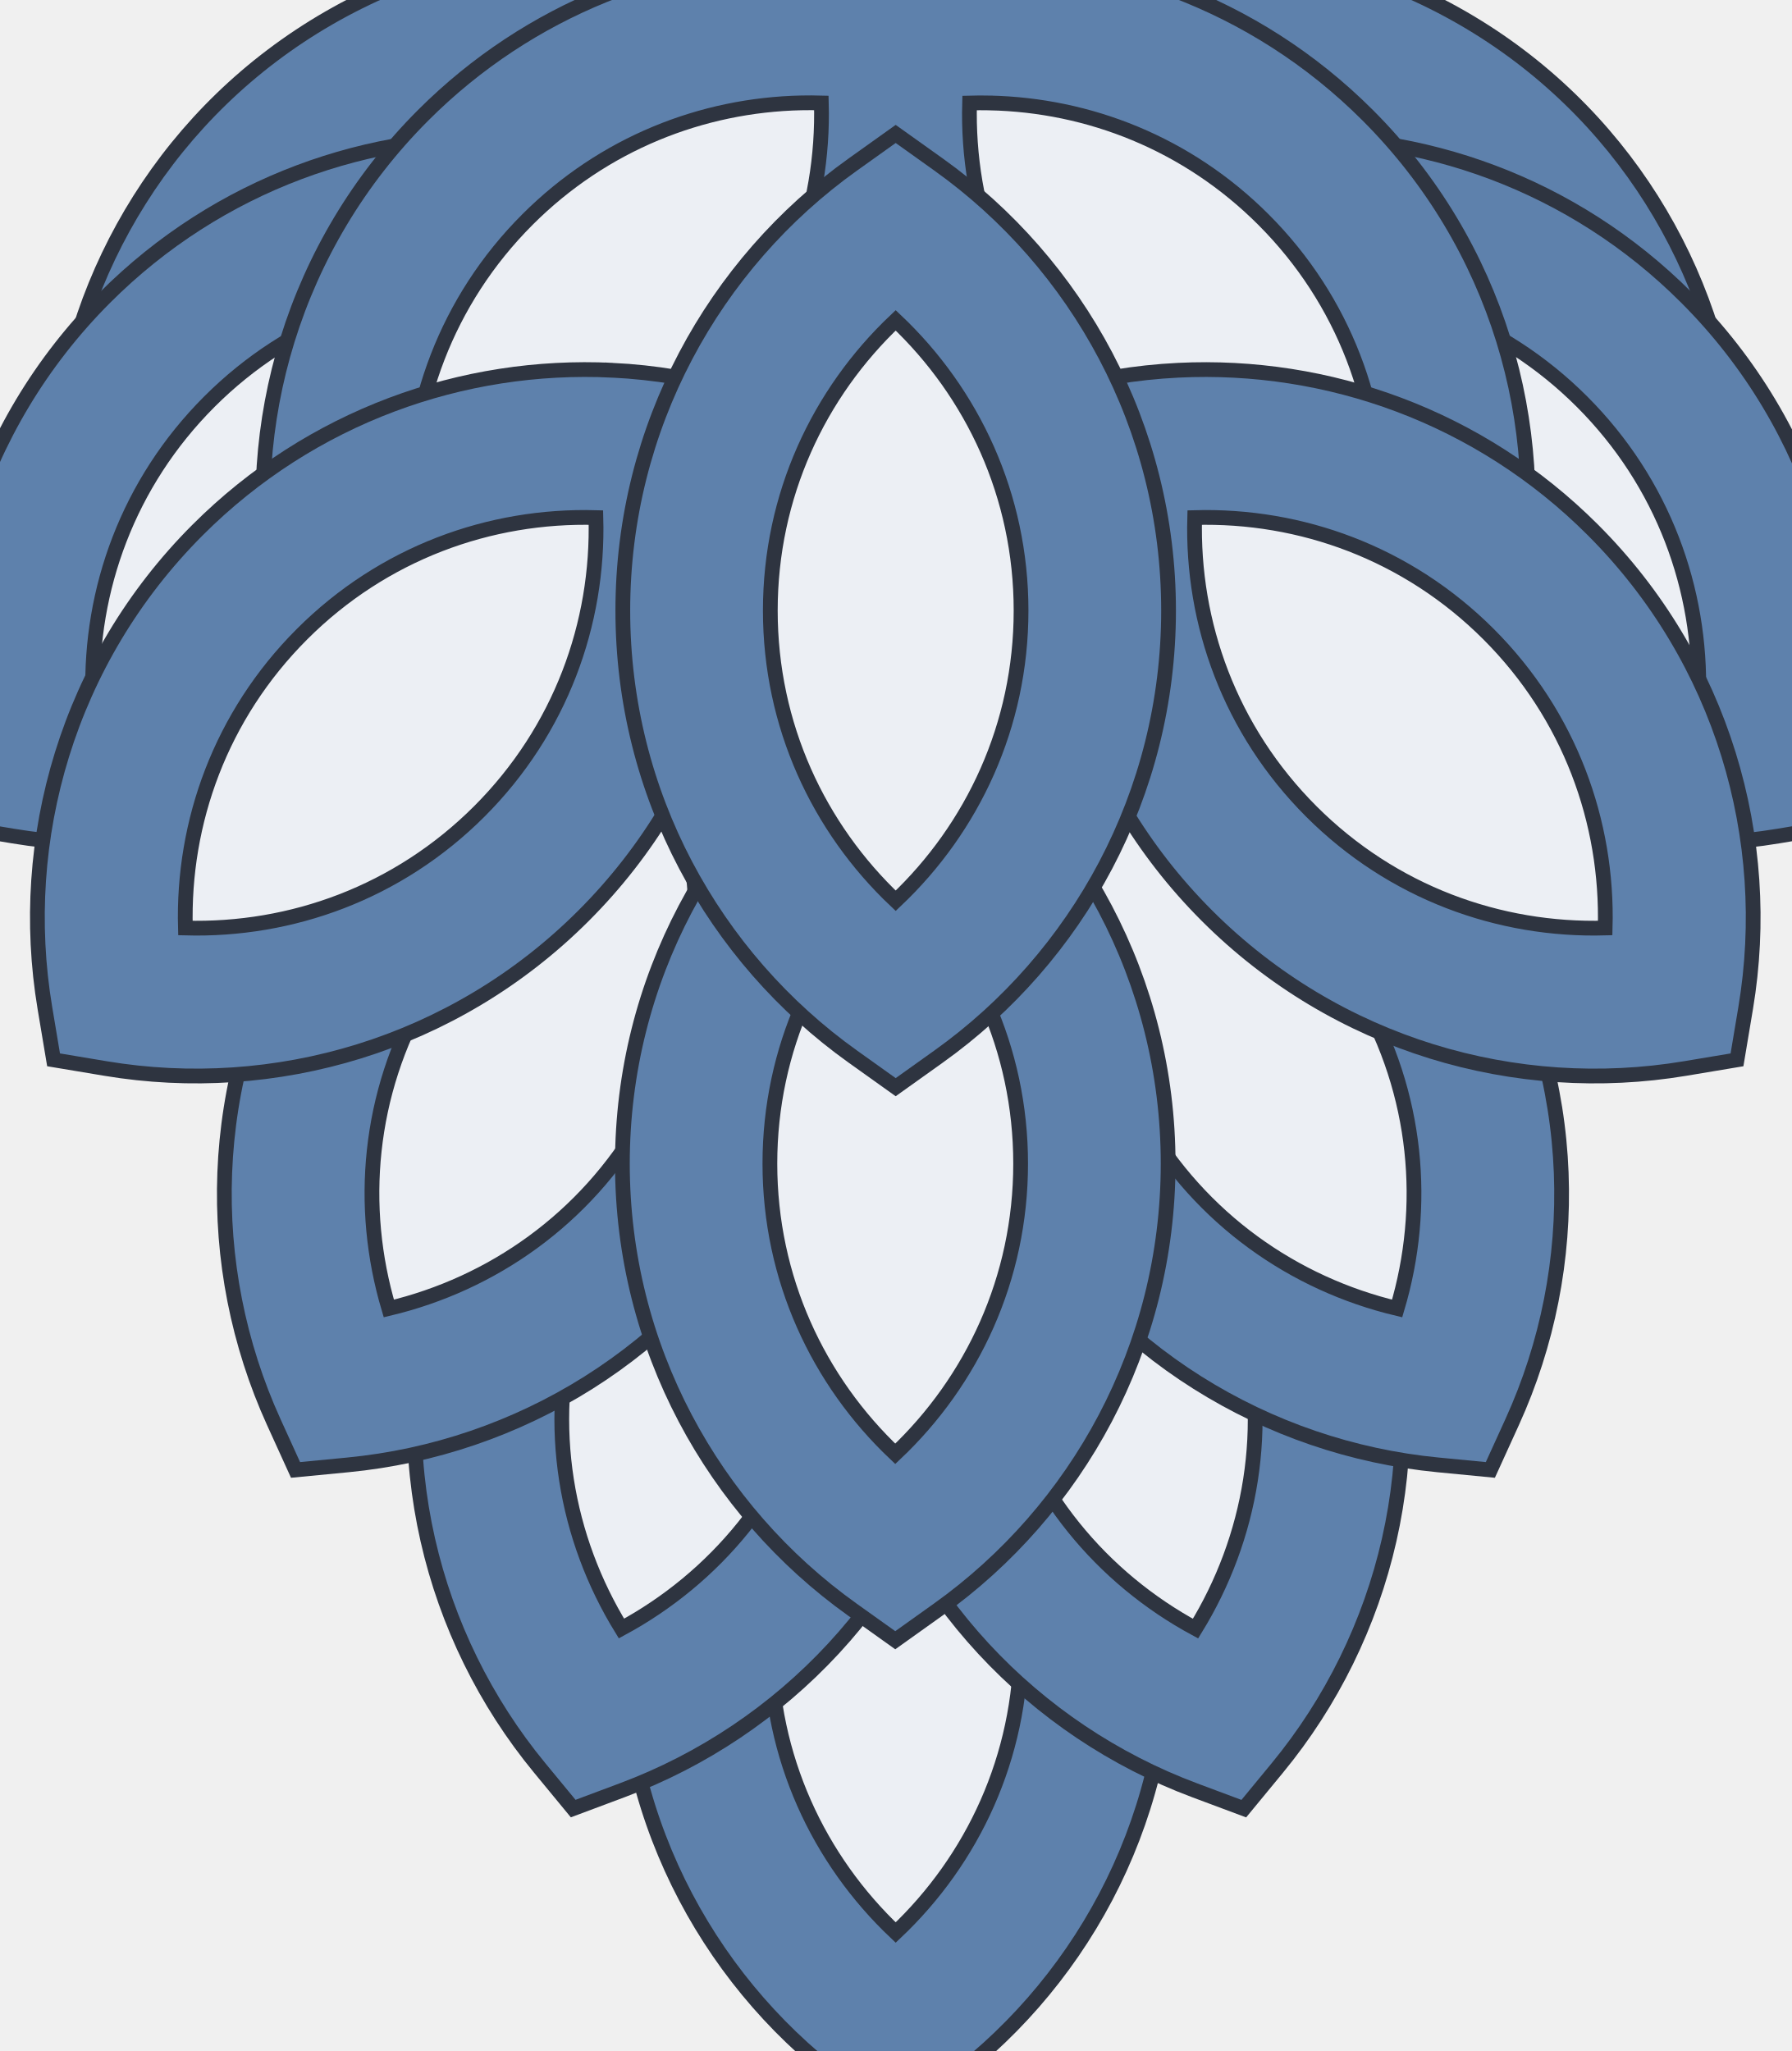
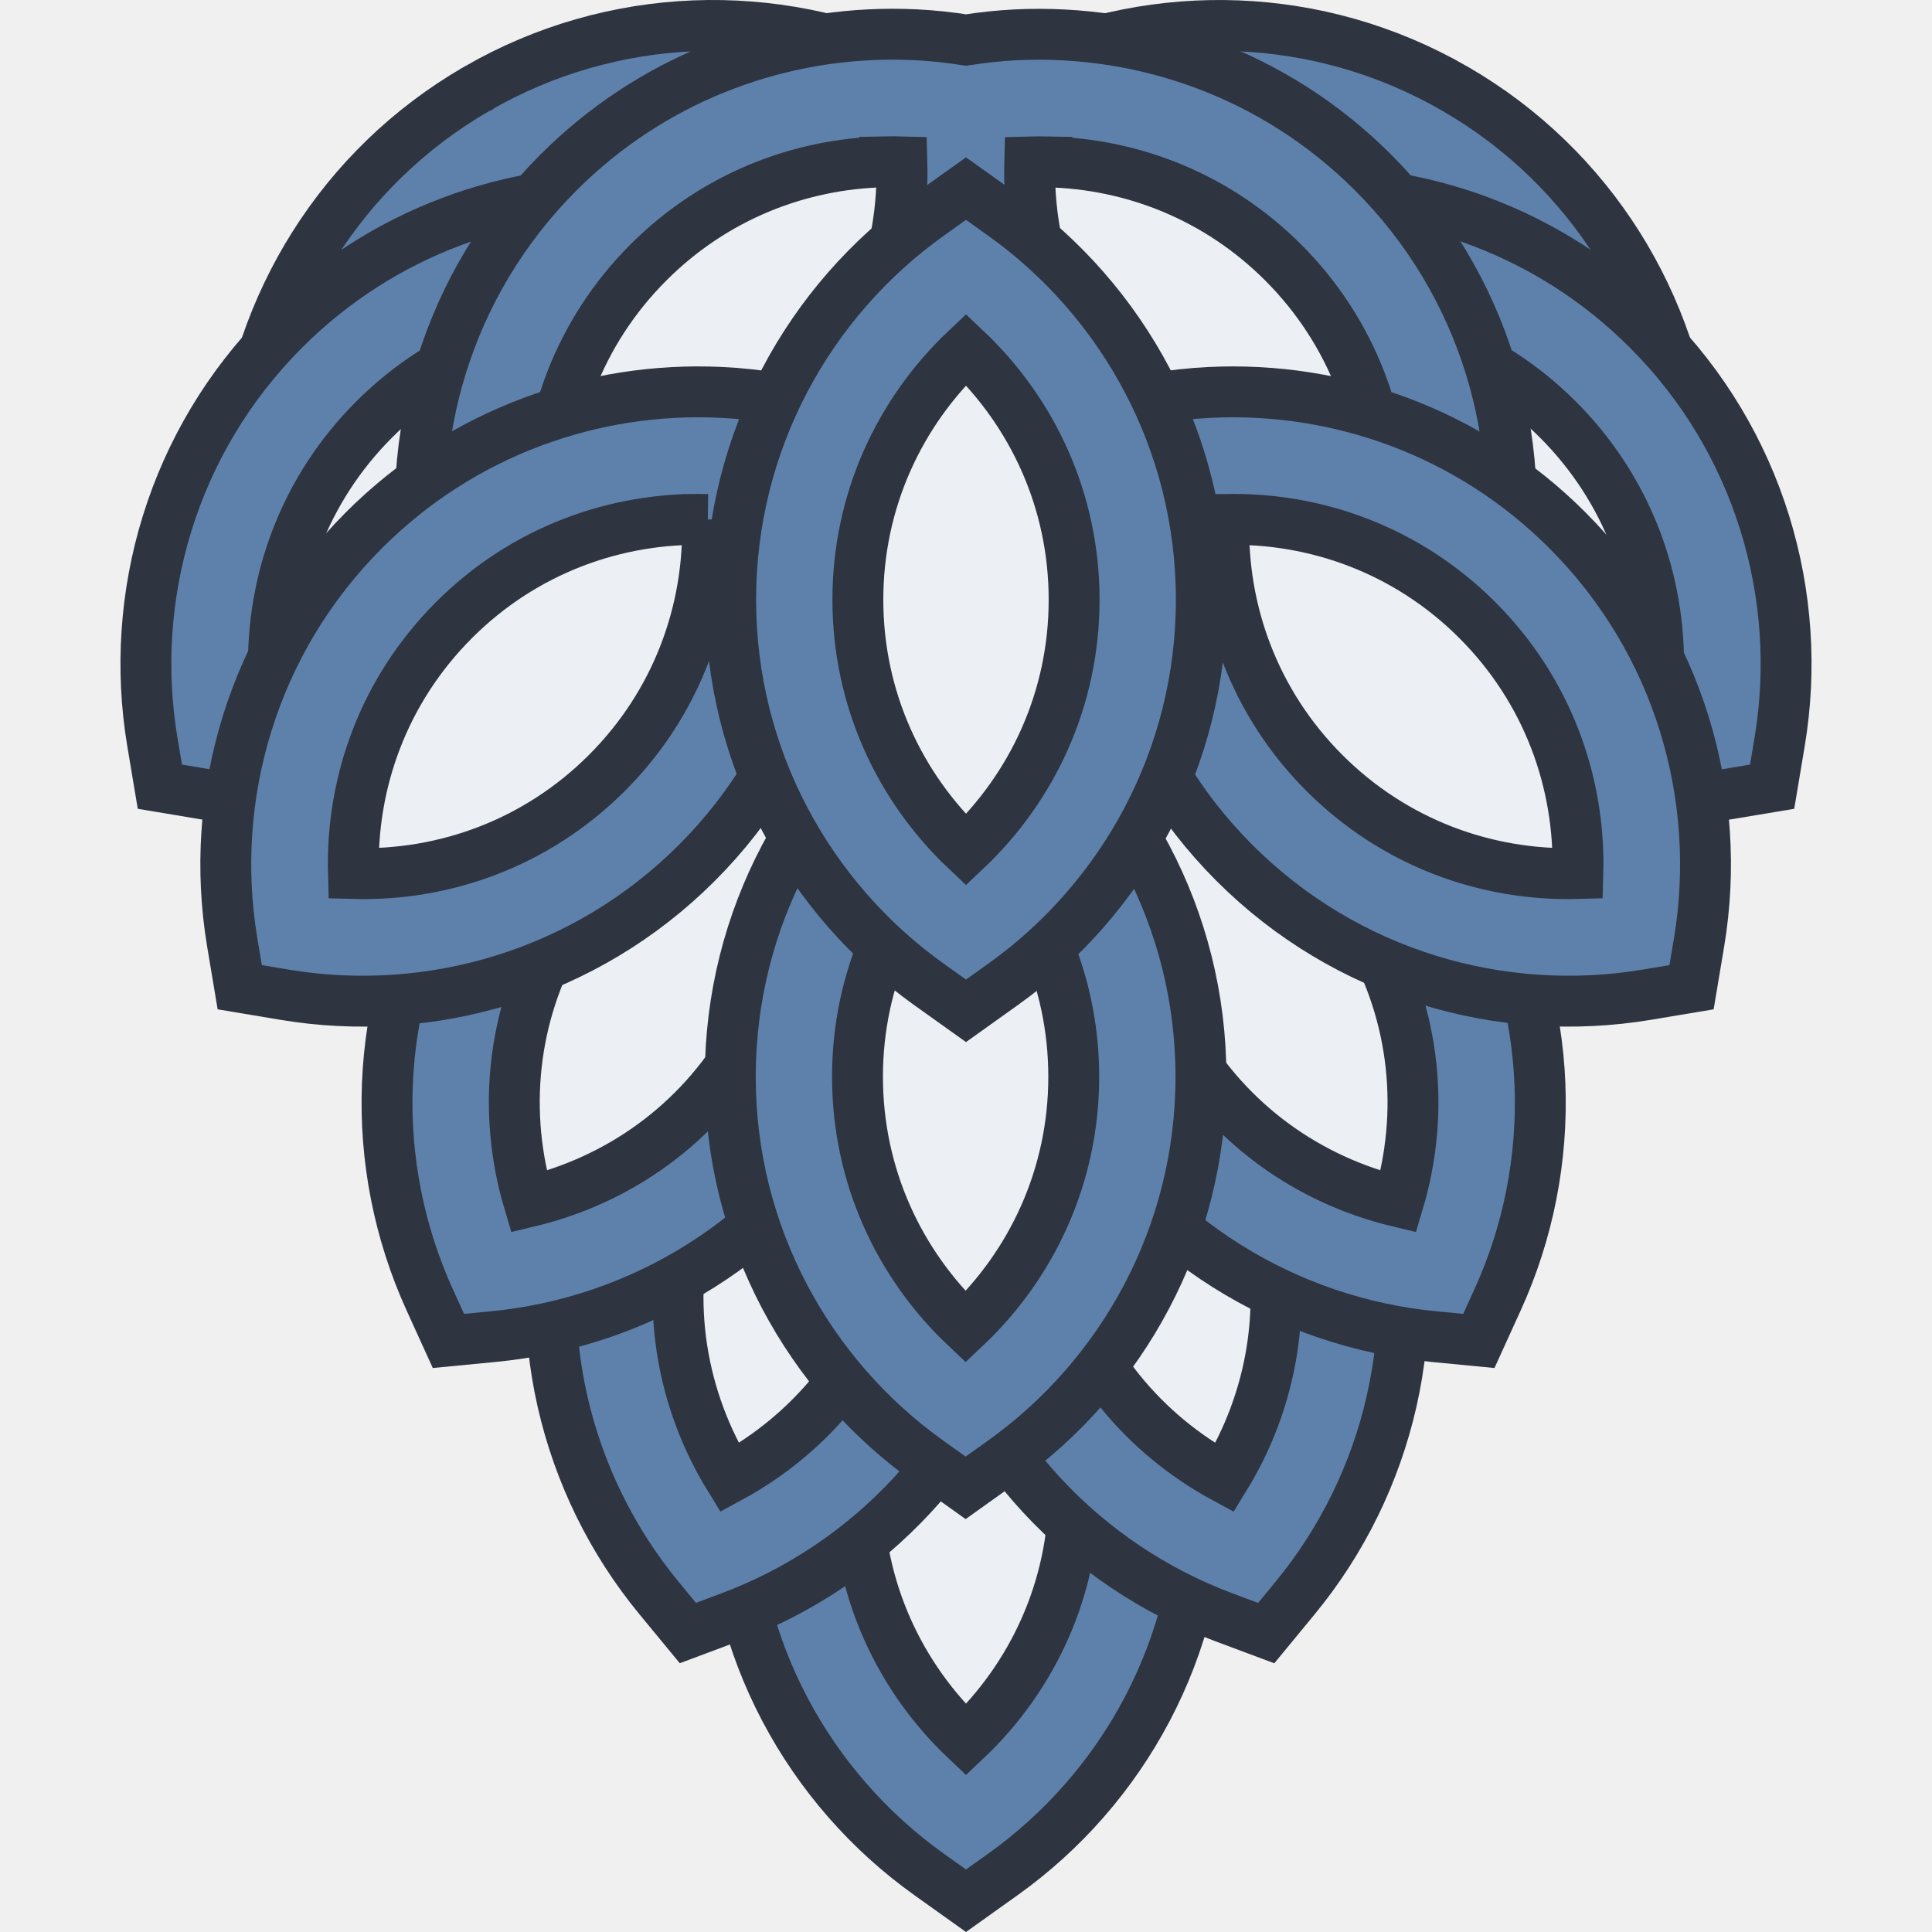
- <svg xmlns="http://www.w3.org/2000/svg" id="Layer_1" viewBox="0 0 242.89 278.14" version="1.1" width="242.89" height="278.14">
+ <svg xmlns="http://www.w3.org/2000/svg" id="Layer_1" viewBox="0 0 300 300" version="1.1" width="300" height="300">
  <defs id="defs1">
    <style id="style1">.cls-1{fill:#fff;stroke:#194b24;stroke-miterlimit:10;stroke-width:20px;}</style>
  </defs>
-   <path style="color:#000000;fill:#eceff4;stroke:#2e3440;stroke-width:2;stroke-miterlimit:10;stroke-dasharray:none;stroke-opacity:1" d="m 166.32,57.87 c 18.7,10.8 40.57,11.11 58.84,2.8 C 223.23,40.69 212.03,21.91 193.32,11.11 174.61,0.32 152.75,0 134.48,8.32 c 1.93,19.98 13.13,38.76 31.84,49.56 z" id="path18" />
-   <path style="color:#000000;fill:#5e81ac;fill-opacity:1;stroke:#2e3440;stroke-width:2;stroke-miterlimit:10;stroke-dasharray:none;stroke-opacity:1" d="m 164.152,-7.432 c -11.664,-0.454 -23.268,1.847 -33.816,6.65 l -6.496,2.959 0.686,7.104 c 2.228,23.068 15.234,44.814 36.795,57.26 l 15,8.658 v -2.178 c 17.721,5.54 36.619,4.194 52.98,-3.248 l 6.5,-2.957 -0.688,-7.107 C 232.885,36.641 219.879,14.895 198.318,2.449 l -0.002,-0.002 c -10.778,-6.216 -22.501,-9.425 -34.164,-9.879 z m -0.836,19.961 c 8.511,0.324 17.076,2.67 25.008,7.244 13.489,7.788 22.245,20.408 25.58,34.396 -13.786,4.101 -29.103,2.827 -42.584,-4.959 l -0.107,-0.062 c -13.429,-7.793 -22.152,-20.379 -25.479,-34.33 5.682,-1.693 11.612,-2.516 17.582,-2.289 z" id="path19" />
-   <path style="color:#000000;fill:#eceff4;stroke:#2e3440;stroke-width:2;stroke-miterlimit:10;stroke-dasharray:none;stroke-opacity:1" d="m 49.57,11.11 c -18.7,10.8 -29.91,29.58 -31.84,49.56 18.26,8.32 40.13,8 58.84,-2.8 C 95.27,47.07 106.48,28.29 108.41,8.31 90.15,0 68.28,0.32 49.57,11.11 Z" id="path20" />
-   <path style="color:#000000;fill:#5e81ac;fill-opacity:1;stroke:#2e3440;stroke-width:2;stroke-miterlimit:10;stroke-dasharray:none;stroke-opacity:1" d="M 78.738,-7.434 C 67.074,-6.978 55.353,-3.769 44.574,2.447 l -0.002,0.002 -0.004,0.002 C 23.02,14.896 10.004,36.637 7.775,59.709 l -0.686,7.102 6.494,2.959 C 34.674,79.379 60.01,78.975 81.568,66.531 l 0.002,-0.002 C 103.119,54.084 116.135,32.343 118.363,9.271 l 0.688,-7.105 -6.498,-2.957 C 102.009,-5.59 90.402,-7.889 78.738,-7.434 Z m 0.84,19.961 c 5.969,-0.228 11.897,0.595 17.576,2.283 C 93.817,28.799 85.052,41.424 71.568,49.211 58.076,56.998 42.76,58.277 28.984,54.174 32.321,40.186 41.084,27.562 54.566,19.773 62.498,15.199 71.064,12.852 79.578,12.527 Z" id="path21" />
-   <path style="color:#000000;fill:#eceff4;stroke:#2e3440;stroke-width:2;stroke-miterlimit:10;stroke-dasharray:none;stroke-opacity:1" d="m 94.45,222.72 c 0,21.6 10.66,40.69 27,52.35 16.34,-11.66 27,-30.75 27,-52.35 0,-21.6 -10.66,-40.69 -27,-52.35 -16.34,11.66 -27,30.75 -27,52.35 z" id="path22" />
-   <path style="color:#000000;fill:#5e81ac;fill-opacity:1;stroke:#2e3440;stroke-width:2;stroke-miterlimit:10;stroke-dasharray:none;stroke-opacity:1" d="m 121.449,158.086 -5.809,4.145 c -18.867,13.463 -31.191,35.6 -31.191,60.49 0,24.89 12.324,47.027 31.191,60.49 l 5.809,4.145 5.809,-4.145 c 18.867,-13.463 31.191,-35.6 31.191,-60.49 0,-24.89 -12.324,-47.027 -31.191,-60.49 z m 0,25.277 c 10.449,9.882 17,23.78 17,39.357 0,15.577 -6.551,29.473 -17,39.355 -10.449,-9.882 -17,-23.779 -17,-39.355 0,-15.577 6.551,-29.475 17,-39.357 z" id="path23" />
-   <path style="color:#000000;fill:#eceff4;stroke:#2e3440;stroke-width:2;stroke-miterlimit:10;stroke-dasharray:none;stroke-opacity:1" d="m 125.84,189.83 c 5.59,20.86 20.83,36.55 39.63,43.58 12.76,-15.49 18.12,-36.69 12.53,-57.55 -5.59,-20.86 -20.83,-36.55 -39.63,-43.58 -12.76,15.49 -18.12,36.69 -12.53,57.55 z" id="path24" />
-   <path style="color:#000000;fill:#5e81ac;fill-opacity:1;stroke:#2e3440;stroke-width:2;stroke-miterlimit:10;stroke-dasharray:none;stroke-opacity:1" d="m 135.189,120.414 -4.537,5.508 c -14.733,17.885 -20.913,42.456 -14.471,66.496 6.442,24.038 24.074,42.241 45.785,50.359 l 6.684,2.498 4.537,-5.508 c 14.733,-17.885 20.915,-42.456 14.473,-66.496 -6.442,-24.038 -24.076,-42.239 -45.787,-50.357 z m 6.545,24.418 c 12.648,6.841 22.575,18.575 26.605,33.617 4.031,15.041 1.298,30.16 -6.234,42.41 -12.648,-6.841 -22.575,-18.575 -26.605,-33.617 -4.03,-15.04 -1.298,-30.161 6.234,-42.41 z" id="path25" />
-   <path style="color:#000000;fill:#eceff4;stroke:#2e3440;stroke-width:2;stroke-miterlimit:10;stroke-dasharray:none;stroke-opacity:1" d="m 152.38,156.86 c 10.8,18.7 29.58,29.91 49.56,31.84 8.32,-18.26 8,-40.13 -2.8,-58.84 -10.8,-18.7 -29.58,-29.91 -49.56,-31.84 -8.32,18.26 -8,40.13 2.8,58.84 z" id="path26" />
-   <path style="color:#000000;fill:#5e81ac;fill-opacity:1;stroke:#2e3440;stroke-width:2;stroke-miterlimit:10;stroke-dasharray:none;stroke-opacity:1" d="m 137.439,87.381 -2.959,6.492 c -9.609,21.09 -9.206,46.428 3.238,67.986 h 0.002 v 0.002 c 12.445,21.549 34.186,34.564 57.258,36.793 l 7.104,0.686 2.957,-6.494 c 9.609,-21.09 9.206,-46.426 -3.238,-67.984 v -0.002 h -0.002 C 189.354,103.311 167.613,90.295 144.541,88.066 Z m 12.637,21.895 c 13.99,3.337 26.616,12.101 34.404,25.586 7.787,13.493 9.066,28.808 4.963,42.584 -13.989,-3.337 -26.614,-12.1 -34.402,-25.584 -7.789,-13.493 -9.068,-28.809 -4.965,-42.586 z" id="path27" />
-   <path style="color:#000000;fill:#eceff4;stroke:#2e3440;stroke-width:2;stroke-miterlimit:10;stroke-dasharray:none;stroke-opacity:1" d="m 68.37,175.85 c -5.59,20.86 -0.23,42.07 12.53,57.55 18.8,-7.03 34.04,-22.72 39.63,-43.58 5.59,-20.86 0.23,-42.07 -12.53,-57.55 -18.8,7.03 -34.04,22.72 -39.63,43.58 z" id="path28" />
-   <path style="color:#000000;fill:#5e81ac;fill-opacity:1;stroke:#2e3440;stroke-width:2;stroke-miterlimit:10;stroke-dasharray:none;stroke-opacity:1" d="m 111.18,120.404 -6.682,2.5 c -21.711,8.119 -39.345,26.319 -45.787,50.357 -6.442,24.041 -0.265,48.619 14.473,66.498 l 4.537,5.506 6.682,-2.5 c 21.711,-8.119 39.345,-26.319 45.787,-50.357 6.442,-24.041 0.265,-48.619 -14.473,-66.498 z m -6.543,24.418 c 7.529,12.244 10.265,27.371 6.234,42.41 -4.031,15.042 -13.959,26.774 -26.607,33.615 -7.529,-12.244 -10.265,-27.371 -6.234,-42.41 4.031,-15.042 13.959,-26.774 26.607,-33.615 z" id="path29" />
-   <path style="color:#000000;fill:#eceff4;stroke:#2e3440;stroke-width:2;stroke-miterlimit:10;stroke-dasharray:none;stroke-opacity:1" d="m 49.02,129.86 c -10.8,18.7 -11.11,40.57 -2.8,58.84 19.98,-1.93 38.76,-13.13 49.56,-31.84 10.8,-18.7 11.11,-40.57 2.8,-58.84 -19.98,1.93 -38.76,13.13 -49.56,31.84 z" id="path30" />
-   <path style="color:#000000;fill:#5e81ac;fill-opacity:1;stroke:#2e3440;stroke-width:2;stroke-miterlimit:10;stroke-dasharray:none;stroke-opacity:1" d="m 104.727,87.379 -7.107,0.688 C 74.551,90.295 52.805,103.301 40.359,124.861 27.913,146.413 27.524,171.748 37.117,192.84 l 2.957,6.5 7.107,-0.686 c 23.068,-2.228 44.812,-15.234 57.258,-36.793 l 0.002,-0.002 c 12.446,-21.552 12.836,-46.888 3.242,-67.98 z M 92.08,109.275 c 4.101,13.786 2.827,29.103 -4.959,42.584 h -0.002 v 0.002 c -7.787,13.491 -20.409,22.248 -34.398,25.584 -4.102,-13.787 -2.827,-29.103 4.959,-42.584 v -0.002 h 0.002 c 7.788,-13.491 20.408,-22.249 34.398,-25.584 z" id="path31" />
-   <path style="color:#000000;fill:#eceff4;stroke:#2e3440;stroke-width:2;stroke-miterlimit:10;stroke-dasharray:none;stroke-opacity:1" d="m 94.39,157.8 c 0,21.6 10.66,40.69 27,52.35 16.34,-11.66 27,-30.75 27,-52.35 0,-21.6 -10.66,-40.69 -27,-52.35 -16.34,11.66 -27,30.75 -27,52.35 z" id="path32" />
-   <path style="color:#000000;fill:#5e81ac;fill-opacity:1;stroke:#2e3440;stroke-width:2;stroke-miterlimit:10;stroke-dasharray:none;stroke-opacity:1" d="m 121.391,93.164 -5.809,4.146 C 96.715,110.774 84.391,132.911 84.391,157.801 c 0,24.89 12.324,47.025 31.191,60.488 l 5.809,4.146 5.809,-4.146 c 18.867,-13.463 31.191,-35.598 31.191,-60.488 0,-24.89 -12.324,-47.027 -31.191,-60.49 z m 0,25.279 c 10.449,9.882 17,23.78 17,39.357 0,15.577 -6.551,29.473 -17,39.355 -10.449,-9.882 -17,-23.778 -17,-39.355 -1e-5,-15.578 6.551,-29.475 17,-39.357 z" id="path33" />
-   <path style="color:#000000;fill:#eceff4;stroke:#2e3440;stroke-width:2;stroke-miterlimit:10;stroke-dasharray:none;stroke-opacity:1" d="m 183.4,85.58 c 15.27,15.27 36.31,21.24 56.11,17.93 3.31,-19.79 -2.66,-40.84 -17.93,-56.11 -15.27,-15.27 -36.31,-21.24 -56.11,-17.93 -3.31,19.79 2.66,40.84 17.93,56.11 z" id="path34" />
-   <path style="color:#000000;fill:#5e81ac;fill-opacity:1;stroke:#2e3440;stroke-width:2;stroke-miterlimit:10;stroke-dasharray:none;stroke-opacity:1" d="m 172.449,18.678 c -2.889,0.141 -5.771,0.452 -8.629,0.93 l -7.037,1.176 -1.176,7.037 c -3.823,22.858 3.123,47.232 20.721,64.83 17.596,17.596 41.965,24.545 64.83,20.723 l 7.037,-1.176 1.178,-7.037 C 253.196,82.303 246.248,57.926 228.65,40.328 213.254,24.932 192.672,17.688 172.449,18.678 Z m 2.211,19.982 c 14.376,-0.398 28.838,4.799 39.85,15.811 11.009,11.009 16.207,25.48 15.811,39.85 -14.376,0.398 -28.838,-4.799 -39.85,-15.811 -11.009,-11.009 -16.207,-25.48 -15.811,-39.85 z" id="path35" />
-   <path style="color:#000000;fill:#eceff4;stroke:#2e3440;stroke-width:2;stroke-miterlimit:10;stroke-dasharray:none;stroke-opacity:1" d="m 59.5,85.582 c -15.27,15.27 -36.31,21.24 -56.11,17.93 -3.31,-19.79 2.66,-40.84 17.93,-56.11 15.27,-15.27 36.31,-21.24 56.11,-17.93 3.31,19.79 -2.66,40.84 -17.93,56.11 z" id="path34-1" />
-   <path style="color:#000000;fill:#5e81ac;fill-opacity:1;stroke:#2e3440;stroke-width:2;stroke-miterlimit:10;stroke-dasharray:none;stroke-opacity:1" d="m 70.451,18.679 c 2.889,0.141 5.771,0.452 8.629,0.93 l 7.037,1.176 1.176,7.037 C 91.116,50.679 84.17,75.054 66.572,92.652 48.976,110.248 24.607,117.197 1.742,113.375 l -7.037,-1.176 -1.178,-7.037 C -10.296,82.304 -3.348,57.927 14.25,40.33 29.646,24.933 50.228,17.689 70.451,18.679 Z M 68.24,38.662 C 53.864,38.263 39.402,43.461 28.39,54.472 17.381,65.481 12.183,79.952 12.58,94.322 26.956,94.72 41.418,89.523 52.43,78.511 63.439,67.502 68.637,53.031 68.24,38.662 Z" id="path35-3" />
-   <path style="color:#000000;fill:#eceff4;stroke:#2e3440;stroke-width:2;stroke-miterlimit:10;stroke-dasharray:none;stroke-opacity:1" d="m 140.2,60.88 c 15.27,15.27 36.31,21.24 56.11,17.93 C 199.62,59.02 193.65,37.97 178.38,22.7 163.11,7.43 142.07,1.47 122.28,4.78 c -3.31,19.79 2.66,40.84 17.93,56.11 z" id="path36" />
-   <path style="color:#000000;fill:#eceff4;stroke:#2e3440;stroke-width:2;stroke-miterlimit:10;stroke-dasharray:none;stroke-opacity:1" d="M 64.45,22.7 C 49.18,37.97 43.21,59.01 46.52,78.81 66.31,82.12 87.36,76.15 102.63,60.88 117.9,45.61 123.87,24.57 120.56,4.77 100.77,1.46 79.72,7.43 64.45,22.7 Z" id="path42" />
-   <path id="path37" style="color:#000000;display:inline;fill:#5e81ac;fill-opacity:1;stroke:#2e3440;stroke-width:2;stroke-miterlimit:10;stroke-dasharray:none;stroke-opacity:1" d="M 109.789,-6.111 C 90.811,-6.076 71.814,1.193 57.379,15.629 39.783,33.225 32.834,57.594 36.656,80.459 l 1.178,7.037 7.037,1.178 c 22.857,3.823 47.232,-3.125 64.83,-20.723 4.661,-4.661 8.552,-9.806 11.717,-15.264 3.163,5.457 7.052,10.603 11.711,15.264 0.003,0.003 0.006,0.006 0.01,0.01 17.595,17.589 41.96,24.535 64.82,20.713 l 7.037,-1.178 1.178,-7.037 C 209.997,57.601 203.049,33.227 185.451,15.629 170.053,0.231 149.471,-7.004 129.256,-6.012 c -2.609,0.128 -5.21,0.412 -7.795,0.814 -2.612,-0.409 -5.24,-0.695 -7.877,-0.824 -1.264,-0.062 -2.53,-0.092 -3.795,-0.09 z m -1.113,20.061 c 0.898,-0.019 1.797,-0.015 2.695,0.01 0.398,14.376 -4.801,28.838 -15.812,39.85 -11.01,11.01 -25.479,16.21 -39.85,15.812 -0.398,-14.376 4.801,-28.838 15.812,-39.85 10.322,-10.322 23.684,-15.538 37.154,-15.822 z m 25.488,0.01 c 13.469,0.282 26.823,5.491 37.145,15.812 11.01,11.01 16.21,25.479 15.812,39.85 -14.371,0.398 -28.83,-4.798 -39.84,-15.803 -0.002,-0.002 -0.002,-0.004 -0.004,-0.006 -0.002,-0.002 -0.004,-0.002 -0.006,-0.004 -11.003,-11.008 -16.2,-25.474 -15.803,-39.84 0.898,-0.025 1.797,-0.029 2.695,-0.01 z" />
-   <path style="color:#000000;fill:#eceff4;stroke:#2e3440;stroke-width:2;stroke-miterlimit:10;stroke-dasharray:none;stroke-opacity:1" d="m 170.73,117.11 c 15.27,15.27 36.31,21.24 56.11,17.93 C 230.15,115.25 224.18,94.2 208.91,78.93 193.64,63.66 172.6,57.69 152.8,61 c -3.31,19.79 2.66,40.84 17.93,56.11 z" id="path38" />
-   <path style="color:#000000;fill:#5e81ac;fill-opacity:1;stroke:#2e3440;stroke-width:2;stroke-miterlimit:10;stroke-dasharray:none;stroke-opacity:1" d="m 159.779,50.209 c -2.889,0.141 -5.771,0.45 -8.629,0.928 l -7.037,1.176 -1.176,7.037 c -3.823,22.858 3.123,47.234 20.721,64.832 17.596,17.596 41.965,24.543 64.83,20.721 l 7.037,-1.176 1.178,-7.037 C 240.526,113.832 233.578,89.457 215.98,71.859 200.584,56.463 180.002,49.219 159.779,50.209 Z m 2.211,19.98 c 14.376,-0.398 28.838,4.801 39.85,15.812 11.01,11.01 16.208,25.479 15.811,39.85 -14.376,0.398 -28.838,-4.801 -39.85,-15.812 C 166.791,99.029 161.593,84.56 161.99,70.189 Z" id="path39" />
-   <path style="color:#000000;fill:#eceff4;stroke:#2e3440;stroke-width:2;stroke-miterlimit:10;stroke-dasharray:none;stroke-opacity:1" d="M 33.88,78.93 C 18.61,94.2 12.64,115.24 15.95,135.04 35.74,138.35 56.79,132.38 72.06,117.11 87.33,101.84 93.3,80.8 89.99,61 70.2,57.69 49.15,63.66 33.88,78.93 Z" id="path44" />
-   <path style="color:#000000;fill:#5e81ac;fill-opacity:1;stroke:#2e3440;stroke-width:2;stroke-miterlimit:10;stroke-dasharray:none;stroke-opacity:1" d="M 83.014,50.207 C 62.795,49.216 42.207,56.461 26.809,71.859 9.212,89.456 2.264,113.824 6.086,136.689 l 1.178,7.037 7.037,1.176 c 22.858,3.823 47.232,-3.123 64.83,-20.721 17.596,-17.596 24.545,-41.965 20.723,-64.83 l -1.178,-7.037 -7.037,-1.178 c -2.857,-0.478 -5.737,-0.788 -8.625,-0.93 z m -2.213,19.982 c 0.398,14.376 -4.801,28.838 -15.812,39.85 -11.01,11.01 -25.479,16.21 -39.85,15.812 -0.399,-14.376 4.8,-28.838 15.812,-39.85 11.01,-11.01 25.479,-16.21 39.85,-15.812 z" id="path45" />
-   <path style="color:#000000;fill:#eceff4;stroke:#2e3440;stroke-width:2;stroke-miterlimit:10;stroke-dasharray:none;stroke-opacity:1" d="m 94.45,82.8 c 0,21.6 10.66,40.69 27,52.35 16.34,-11.66 27,-30.75 27,-52.35 0,-21.6 -10.66,-40.69 -27,-52.35 -16.34,11.66 -27,30.75 -27,52.35 z" id="path46" />
-   <path style="color:#000000;fill:#5e81ac;fill-opacity:1;stroke:#2e3440;stroke-width:2;stroke-miterlimit:10;stroke-dasharray:none;stroke-opacity:1" d="m 121.449,18.164 -5.809,4.146 c -18.867,13.463 -31.191,35.6 -31.191,60.49 0,24.89 12.324,47.025 31.191,60.488 l 5.809,4.146 5.809,-4.146 c 18.867,-13.463 31.191,-35.598 31.191,-60.488 0,-24.89 -12.324,-47.027 -31.191,-60.49 z m 0,25.279 c 10.449,9.882 17,23.78 17,39.357 0,15.577 -6.551,29.473 -17,39.355 -10.449,-9.882 -17,-23.779 -17,-39.355 0,-15.577 6.551,-29.475 17,-39.357 z" id="path47" />
+   <path style="color:#000000;fill:#eceff4;stroke:#2e3440;stroke-width:1.975;stroke-miterlimit:10;stroke-dasharray:none;stroke-opacity:1" d="m 194.315,68.502 c 18.469,10.666 40.068,10.972 58.112,2.765 C 250.52,51.534 239.459,32.987 220.98,22.321 202.502,11.664 180.913,11.348 162.869,19.565 c 1.906,19.733 12.967,38.28 31.446,48.947 z" id="path18" />
+   <path style="color:#000000;fill:#5e81ac;fill-opacity:1;stroke:#2e3440;stroke-width:7.901;stroke-miterlimit:10;stroke-dasharray:none;stroke-opacity:1" d="m 192.174,4.008 c -11.519,-0.448 -22.98,1.824 -33.398,6.568 l -6.416,2.922 0.677,7.016 c 2.201,22.783 15.046,44.26 36.34,56.551 l 14.814,8.551 v -2.151 c 17.502,5.471 36.166,4.142 52.325,-3.208 l 6.42,-2.92 -0.679,-7.019 C 260.056,47.535 247.211,26.058 225.917,13.767 l -0.002,-0.002 C 215.27,7.626 203.693,4.457 192.174,4.008 Z M 191.348,23.722 c 8.406,0.32 16.864,2.637 24.698,7.154 13.322,7.691 21.969,20.156 25.263,33.971 -13.616,4.05 -28.743,2.792 -42.057,-4.898 l -0.106,-0.062 C 185.884,52.192 177.269,39.762 173.984,25.983 c 5.612,-1.672 11.468,-2.485 17.364,-2.261 z" id="path19" />
+   <path style="color:#000000;fill:#eceff4;stroke:#2e3440;stroke-width:1.975;stroke-miterlimit:10;stroke-dasharray:none;stroke-opacity:1" d="M 79.01,22.321 C 60.541,32.987 49.47,51.534 47.564,71.267 c 18.034,8.217 39.633,7.901 58.112,-2.765 18.469,-10.666 29.54,-29.214 31.446,-48.947 -18.034,-8.207 -39.633,-7.891 -58.112,2.765 z" id="path20" />
+   <path style="color:#000000;fill:#5e81ac;fill-opacity:1;stroke:#2e3440;stroke-width:7.901;stroke-miterlimit:10;stroke-dasharray:none;stroke-opacity:1" d="M 107.817,4.006 C 96.297,4.456 84.721,7.626 74.076,13.765 l -0.002,0.002 -0.004,0.002 C 52.788,26.06 39.933,47.532 37.732,70.318 l -0.677,7.014 6.414,2.922 c 20.829,9.49 45.852,9.092 67.143,-3.198 l 0.002,-0.002 c 21.282,-12.291 34.136,-33.763 36.338,-56.549 l 0.679,-7.018 -6.418,-2.92 C 130.799,5.828 119.336,3.557 107.817,4.006 Z m 0.829,19.714 c 5.896,-0.225 11.75,0.587 17.359,2.255 -3.296,13.815 -11.952,26.284 -25.269,33.975 -13.326,7.691 -28.452,8.954 -42.057,4.901 3.295,-13.815 11.95,-26.283 25.265,-33.975 7.833,-4.517 16.294,-6.836 24.702,-7.156 z" id="path21" />
+   <path style="color:#000000;fill:#eceff4;stroke:#2e3440;stroke-width:1.975;stroke-miterlimit:10;stroke-dasharray:none;stroke-opacity:1" d="m 123.334,231.311 c 0,21.333 10.528,40.186 26.666,51.702 16.138,-11.516 26.666,-30.369 26.666,-51.702 0,-21.333 -10.528,-40.186 -26.666,-51.702 -16.138,11.516 -26.666,30.369 -26.666,51.702 z" id="path22" />
+   <path style="color:#000000;fill:#5e81ac;fill-opacity:1;stroke:#2e3440;stroke-width:7.901;stroke-miterlimit:10;stroke-dasharray:none;stroke-opacity:1" d="m 149.999,167.477 -5.737,4.093 c -18.633,13.297 -30.805,35.16 -30.805,59.742 0,24.582 12.172,46.445 30.805,59.742 l 5.737,4.093 5.737,-4.093 c 18.633,-13.297 30.805,-35.16 30.805,-59.742 0,-24.582 -12.172,-46.445 -30.805,-59.742 z m 0,24.964 c 10.32,9.76 16.79,23.486 16.79,38.87 0,15.385 -6.47,29.108 -16.79,38.868 -10.319,-9.76 -16.79,-23.484 -16.79,-38.868 0,-15.384 6.47,-29.11 16.79,-38.87 z" id="path23" />
+   <path style="color:#000000;fill:#eceff4;stroke:#2e3440;stroke-width:1.975;stroke-miterlimit:10;stroke-dasharray:none;stroke-opacity:1" d="m 154.336,198.829 c 5.521,20.602 20.572,36.098 39.14,43.041 12.602,-15.298 17.896,-36.236 12.375,-56.838 -5.521,-20.602 -20.572,-36.098 -39.14,-43.041 -12.602,15.298 -17.896,36.236 -12.375,56.838 z" id="path24" />
+   <path style="color:#000000;fill:#5e81ac;fill-opacity:1;stroke:#2e3440;stroke-width:7.901;stroke-miterlimit:10;stroke-dasharray:none;stroke-opacity:1" d="m 163.569,130.272 -4.481,5.44 c -14.551,17.664 -20.654,41.931 -14.292,65.673 6.362,23.741 23.776,41.718 45.218,49.736 l 6.601,2.467 4.481,-5.44 c 14.551,-17.664 20.656,-41.931 14.294,-65.673 -6.362,-23.741 -23.778,-41.716 -45.22,-49.734 z m 6.464,24.116 c 12.492,6.756 22.295,18.345 26.276,33.201 3.981,14.854 1.282,29.787 -6.157,41.885 -12.492,-6.756 -22.295,-18.345 -26.276,-33.201 -3.981,-14.854 -1.282,-29.787 6.157,-41.885 z" id="path25" />
+   <path style="color:#000000;fill:#eceff4;stroke:#2e3440;stroke-width:1.975;stroke-miterlimit:10;stroke-dasharray:none;stroke-opacity:1" d="m 180.547,166.267 c 10.666,18.469 29.214,29.54 48.947,31.446 8.217,-18.034 7.901,-39.633 -2.765,-58.112 -10.666,-18.469 -29.214,-29.54 -48.947,-31.446 -8.217,18.034 -7.901,39.633 2.765,58.112 z" id="path26" />
+   <path style="color:#000000;fill:#5e81ac;fill-opacity:1;stroke:#2e3440;stroke-width:7.901;stroke-miterlimit:10;stroke-dasharray:none;stroke-opacity:1" d="m 165.791,97.647 -2.922,6.412 c -9.49,20.829 -9.092,45.854 3.198,67.145 h 0.002 v 0.002 c 12.291,21.282 33.763,34.137 56.549,36.338 l 7.016,0.677 2.92,-6.414 c 9.49,-20.829 9.092,-45.852 -3.198,-67.143 v -0.002 h -0.002 c -12.291,-21.282 -33.763,-34.137 -56.549,-36.338 z m 12.48,21.624 c 13.816,3.296 26.287,11.951 33.978,25.269 7.691,13.326 8.954,28.452 4.901,42.057 -13.816,-3.296 -26.285,-11.951 -33.977,-25.267 -7.692,-13.326 -8.956,-28.453 -4.903,-42.059 z" id="path27" />
+   <path style="color:#000000;fill:#eceff4;stroke:#2e3440;stroke-width:1.975;stroke-miterlimit:10;stroke-dasharray:none;stroke-opacity:1" d="m 97.577,185.022 c -5.521,20.602 -0.227,41.549 12.375,56.838 18.567,-6.943 33.619,-22.439 39.14,-43.041 5.521,-20.602 0.227,-41.549 -12.375,-56.838 -18.567,6.943 -33.619,22.439 -39.14,43.041 z" id="path28" />
+   <path style="color:#000000;fill:#5e81ac;fill-opacity:1;stroke:#2e3440;stroke-width:7.901;stroke-miterlimit:10;stroke-dasharray:none;stroke-opacity:1" d="m 139.857,130.262 -6.599,2.469 c -21.443,8.018 -38.858,25.993 -45.22,49.734 -6.363,23.743 -0.261,48.017 14.294,65.675 l 4.481,5.438 6.599,-2.469 c 21.443,-8.018 38.858,-25.993 45.22,-49.734 6.363,-23.743 0.261,-48.017 -14.294,-65.675 z m -6.462,24.116 c 7.436,12.092 10.137,27.032 6.157,41.885 -3.981,14.856 -13.787,26.443 -26.278,33.199 -7.436,-12.092 -10.137,-27.032 -6.157,-41.885 3.981,-14.856 13.787,-26.443 26.278,-33.199 z" id="path29" />
+   <path style="color:#000000;fill:#eceff4;stroke:#2e3440;stroke-width:1.975;stroke-miterlimit:10;stroke-dasharray:none;stroke-opacity:1" d="m 78.466,139.601 c -10.666,18.469 -10.972,40.068 -2.765,58.112 19.733,-1.906 38.28,-12.967 48.947,-31.446 10.666,-18.469 10.972,-40.068 2.765,-58.112 -19.733,1.906 -38.28,12.967 -48.947,31.446 z" id="path30" />
+   <path style="color:#000000;fill:#5e81ac;fill-opacity:1;stroke:#2e3440;stroke-width:7.901;stroke-miterlimit:10;stroke-dasharray:none;stroke-opacity:1" d="m 133.483,97.645 -7.019,0.679 c -22.783,2.201 -44.26,15.046 -56.551,36.34 -12.292,21.285 -12.677,46.306 -3.202,67.137 l 2.92,6.42 7.019,-0.677 c 22.782,-2.201 44.258,-15.045 56.549,-36.338 l 0.002,-0.002 c 12.292,-21.285 12.677,-46.308 3.202,-67.139 z m -12.49,21.625 c 4.05,13.616 2.792,28.743 -4.898,42.057 h -0.002 v 0.002 c -7.691,13.324 -20.156,21.973 -33.973,25.267 -4.051,-13.616 -2.792,-28.743 4.898,-42.057 v -0.002 h 0.002 c 7.691,-13.324 20.156,-21.973 33.973,-25.267 z" id="path31" />
+   <path style="color:#000000;fill:#eceff4;stroke:#2e3440;stroke-width:1.975;stroke-miterlimit:10;stroke-dasharray:none;stroke-opacity:1" d="m 123.275,167.195 c 0,21.333 10.528,40.186 26.666,51.702 16.138,-11.516 26.666,-30.369 26.666,-51.702 0,-21.333 -10.528,-40.186 -26.666,-51.702 -16.138,11.516 -26.666,30.369 -26.666,51.702 z" id="path32" />
+   <path style="color:#000000;fill:#5e81ac;fill-opacity:1;stroke:#2e3440;stroke-width:7.901;stroke-miterlimit:10;stroke-dasharray:none;stroke-opacity:1" d="m 149.941,103.359 -5.737,4.095 c -18.633,13.297 -30.805,35.16 -30.805,59.742 0,24.582 12.172,46.443 30.805,59.74 l 5.737,4.095 5.737,-4.095 c 18.633,-13.297 30.805,-35.158 30.805,-59.74 0,-24.582 -12.172,-46.445 -30.805,-59.742 z m 0,24.966 c 10.319,9.76 16.79,23.486 16.79,38.87 0,15.384 -6.47,29.108 -16.79,38.868 -10.32,-9.76 -16.79,-23.484 -16.79,-38.868 -1e-5,-15.385 6.47,-29.11 16.79,-38.87 z" id="path33" />
+   <path style="color:#000000;fill:#eceff4;stroke:#2e3440;stroke-width:1.975;stroke-miterlimit:10;stroke-dasharray:none;stroke-opacity:1" d="m 211.183,95.869 c 15.081,15.081 35.861,20.977 55.416,17.708 3.269,-19.545 -2.627,-40.335 -17.708,-55.416 -15.081,-15.081 -35.861,-20.977 -55.416,-17.708 -3.269,19.545 2.627,40.335 17.708,55.416 z" id="path34" />
+   <path style="color:#000000;fill:#5e81ac;fill-opacity:1;stroke:#2e3440;stroke-width:7.901;stroke-miterlimit:10;stroke-dasharray:none;stroke-opacity:1" d="m 200.368,29.795 c -2.853,0.14 -5.699,0.446 -8.522,0.918 l -6.95,1.161 -1.161,6.95 c -3.776,22.575 3.084,46.648 20.464,64.028 17.378,17.378 41.446,24.241 64.028,20.466 l 6.95,-1.161 1.163,-6.95 C 280.115,92.632 273.253,68.557 255.874,51.177 240.667,35.971 220.34,28.817 200.368,29.795 Z m 2.184,19.735 c 14.198,-0.394 28.481,4.74 39.356,15.615 10.873,10.873 16.007,25.165 15.615,39.356 -14.198,0.394 -28.481,-4.74 -39.356,-15.615 C 207.293,78.013 202.16,63.721 202.551,49.53 Z" id="path35" />
+   <path style="color:#000000;fill:#eceff4;stroke:#2e3440;stroke-width:1.975;stroke-miterlimit:10;stroke-dasharray:none;stroke-opacity:1" d="M 88.817,95.87 C 73.736,110.951 52.956,116.847 33.401,113.578 30.132,94.033 36.028,73.244 51.109,58.163 66.19,43.082 86.97,37.186 106.525,40.455 109.794,60 103.898,80.789 88.817,95.87 Z" id="path34-1" />
+   <path style="color:#000000;fill:#5e81ac;fill-opacity:1;stroke:#2e3440;stroke-width:7.901;stroke-miterlimit:10;stroke-dasharray:none;stroke-opacity:1" d="m 99.632,29.796 c 2.853,0.14 5.699,0.446 8.522,0.918 l 6.95,1.161 1.161,6.95 c 3.776,22.575 -3.084,46.648 -20.464,64.028 -17.378,17.378 -41.446,24.241 -64.028,20.466 L 24.823,122.158 23.66,115.208 C 19.885,92.634 26.747,68.558 44.126,51.179 59.333,35.972 79.66,28.818 99.632,29.796 Z M 97.449,49.531 C 83.251,49.138 68.967,54.271 58.092,65.146 47.219,76.019 42.085,90.311 42.477,104.502 56.675,104.896 70.958,99.763 81.834,88.888 92.707,78.015 97.84,63.723 97.449,49.531 Z" id="path35-3" />
+   <path style="color:#000000;fill:#eceff4;stroke:#2e3440;stroke-width:1.975;stroke-miterlimit:10;stroke-dasharray:none;stroke-opacity:1" d="m 168.518,71.475 c 15.081,15.081 35.861,20.977 55.416,17.708 3.269,-19.545 -2.627,-40.335 -17.708,-55.416 -15.081,-15.081 -35.861,-20.967 -55.406,-17.698 -3.269,19.545 2.627,40.335 17.708,55.416 z" id="path36" />
+   <path style="color:#000000;fill:#eceff4;stroke:#2e3440;stroke-width:1.975;stroke-miterlimit:10;stroke-dasharray:none;stroke-opacity:1" d="M 93.705,33.767 C 78.624,48.848 72.728,69.628 75.997,89.183 c 19.545,3.269 40.335,-2.627 55.416,-17.708 15.081,-15.081 20.977,-35.861 17.708,-55.416 -19.545,-3.269 -40.335,2.627 -55.416,17.708 z" id="path42" />
+   <path id="path37" style="color:#000000;display:inline;fill:#5e81ac;fill-opacity:1;stroke:#2e3440;stroke-width:7.901;stroke-miterlimit:10;stroke-dasharray:none;stroke-opacity:1" d="M 138.483,5.312 C 119.74,5.348 100.979,12.527 86.722,26.783 69.343,44.162 62.481,68.229 66.256,90.811 l 1.163,6.95 6.95,1.163 c 22.575,3.776 46.648,-3.086 64.028,-20.466 4.603,-4.603 8.446,-9.685 11.572,-15.075 3.124,5.39 6.965,10.472 11.566,15.075 0.003,0.003 0.006,0.006 0.01,0.01 17.378,17.371 41.44,24.231 64.018,20.457 l 6.95,-1.163 1.163,-6.95 C 237.451,68.237 230.589,44.163 213.209,26.783 198.002,11.576 177.674,4.431 157.709,5.411 c -2.577,0.127 -5.145,0.407 -7.698,0.804 -2.58,-0.404 -5.175,-0.686 -7.779,-0.814 -1.248,-0.061 -2.498,-0.091 -3.748,-0.089 z m -1.099,19.812 c 0.887,-0.019 1.775,-0.015 2.662,0.01 0.394,14.198 -4.742,28.481 -15.617,39.356 C 113.556,75.364 99.265,80.5 85.073,80.107 84.679,65.91 89.814,51.626 100.689,40.751 110.883,30.557 124.08,25.405 137.384,25.125 Z m 25.173,0.01 c 13.302,0.278 26.491,5.423 36.685,15.617 10.873,10.873 16.009,25.164 15.617,39.356 -14.194,0.393 -28.473,-4.739 -39.347,-15.607 -0.002,-0.002 -0.002,-0.004 -0.004,-0.006 -0.002,-0.002 -0.004,-0.002 -0.006,-0.004 -10.866,-10.872 -15.999,-25.159 -15.607,-39.347 0.887,-0.025 1.775,-0.028 2.662,-0.01 z" />
+   <path style="color:#000000;fill:#eceff4;stroke:#2e3440;stroke-width:1.975;stroke-miterlimit:10;stroke-dasharray:none;stroke-opacity:1" d="m 198.67,127.009 c 15.081,15.081 35.861,20.977 55.416,17.708 3.269,-19.545 -2.627,-40.335 -17.708,-55.416 -15.081,-15.081 -35.861,-20.977 -55.416,-17.708 -3.269,19.545 2.627,40.335 17.708,55.416 z" id="path38" />
+   <path style="color:#000000;fill:#5e81ac;fill-opacity:1;stroke:#2e3440;stroke-width:7.901;stroke-miterlimit:10;stroke-dasharray:none;stroke-opacity:1" d="m 187.855,60.936 c -2.853,0.14 -5.699,0.444 -8.522,0.916 l -6.95,1.161 -1.161,6.95 c -3.776,22.575 3.084,46.65 20.464,64.03 17.378,17.378 41.446,24.239 64.028,20.464 l 6.95,-1.161 1.163,-6.95 C 267.602,123.771 260.74,99.698 243.36,82.318 228.154,67.112 207.827,59.958 187.855,60.936 Z m 2.184,19.733 c 14.198,-0.394 28.481,4.742 39.356,15.617 10.873,10.873 16.007,25.164 15.615,39.356 -14.198,0.394 -28.481,-4.742 -39.356,-15.617 C 194.78,109.152 189.646,94.861 190.038,80.669 Z" id="path39" />
+   <path style="color:#000000;fill:#eceff4;stroke:#2e3440;stroke-width:1.975;stroke-miterlimit:10;stroke-dasharray:none;stroke-opacity:1" d="M 63.514,89.301 C 48.433,104.382 42.537,125.162 45.806,144.717 65.351,147.986 86.14,142.09 101.221,127.009 116.302,111.928 122.198,91.148 118.929,71.593 99.384,68.324 78.595,74.22 63.514,89.301 Z" id="path44" />
+   <path style="color:#000000;fill:#5e81ac;fill-opacity:1;stroke:#2e3440;stroke-width:7.901;stroke-miterlimit:10;stroke-dasharray:none;stroke-opacity:1" d="M 112.039,60.934 C 92.071,59.955 71.737,67.111 56.53,82.318 39.151,99.696 32.289,123.764 36.064,146.346 l 1.163,6.95 6.95,1.161 c 22.575,3.776 46.648,-3.084 64.028,-20.464 17.378,-17.378 24.241,-41.446 20.466,-64.028 l -1.163,-6.95 -6.95,-1.163 c -2.822,-0.472 -5.666,-0.778 -8.518,-0.918 z m -2.186,19.735 C 110.247,94.867 105.112,109.15 94.237,120.025 83.364,130.899 69.073,136.034 54.881,135.642 54.487,121.443 59.622,107.161 70.497,96.286 81.371,85.412 95.661,80.276 109.854,80.669 Z" id="path45" />
+   <path style="color:#000000;fill:#eceff4;stroke:#2e3440;stroke-width:1.975;stroke-miterlimit:10;stroke-dasharray:none;stroke-opacity:1" d="m 123.334,93.123 c 0,21.333 10.528,40.186 26.666,51.702 16.138,-11.516 26.666,-30.369 26.666,-51.702 0,-21.333 -10.528,-40.186 -26.666,-51.702 -16.138,11.516 -26.666,30.369 -26.666,51.702 z" id="path46" />
+   <path style="color:#000000;fill:#5e81ac;fill-opacity:1;stroke:#2e3440;stroke-width:7.901;stroke-miterlimit:10;stroke-dasharray:none;stroke-opacity:1" d="m 149.999,29.287 -5.737,4.095 c -18.633,13.297 -30.805,35.16 -30.805,59.742 0,24.582 12.172,46.443 30.805,59.74 l 5.737,4.095 5.737,-4.095 c 18.633,-13.297 30.805,-35.158 30.805,-59.74 0,-24.582 -12.172,-46.445 -30.805,-59.742 z m 0,24.966 c 10.32,9.76 16.79,23.486 16.79,38.87 0,15.385 -6.47,29.108 -16.79,38.868 -10.319,-9.76 -16.79,-23.484 -16.79,-38.868 0,-15.384 6.47,-29.11 16.79,-38.87 z" id="path47" />
</svg>
